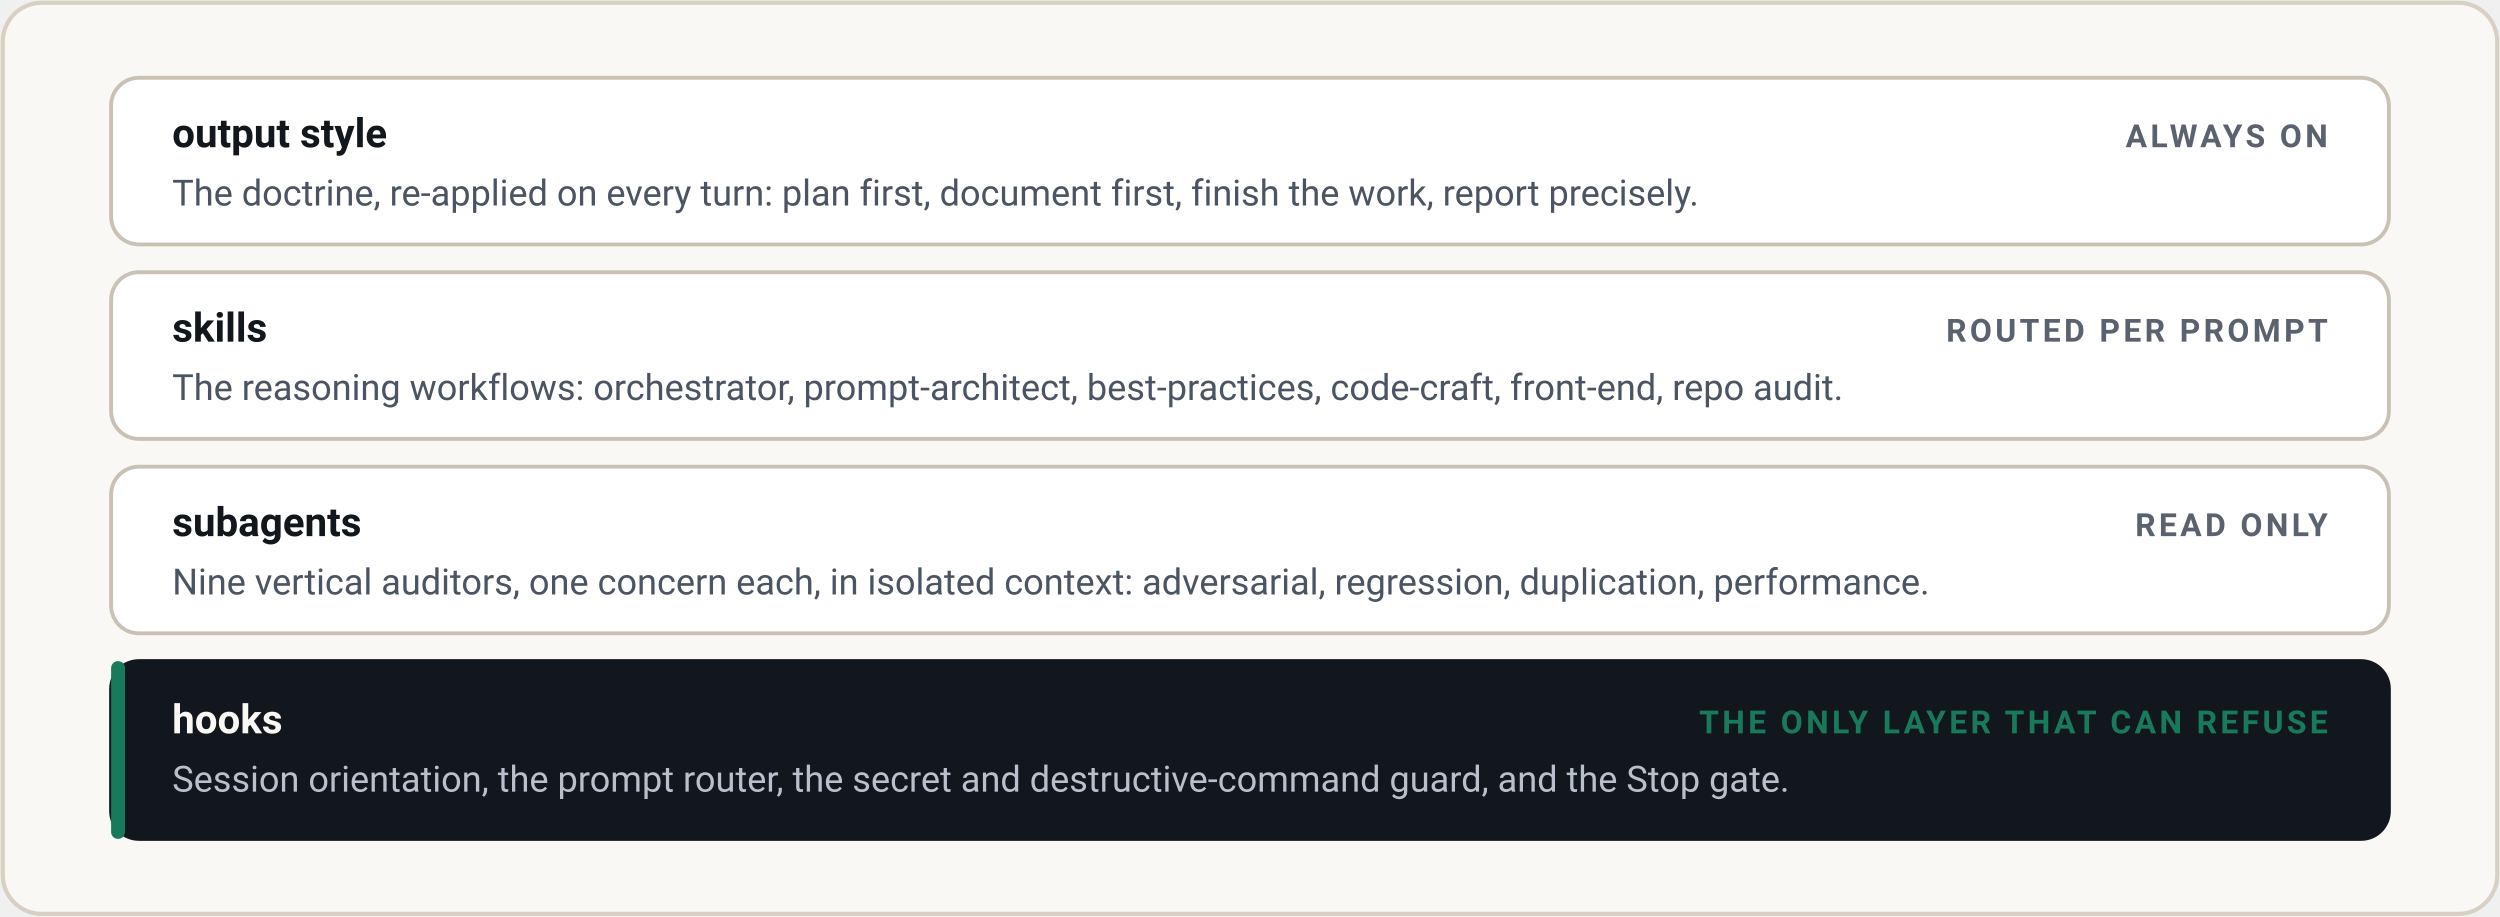
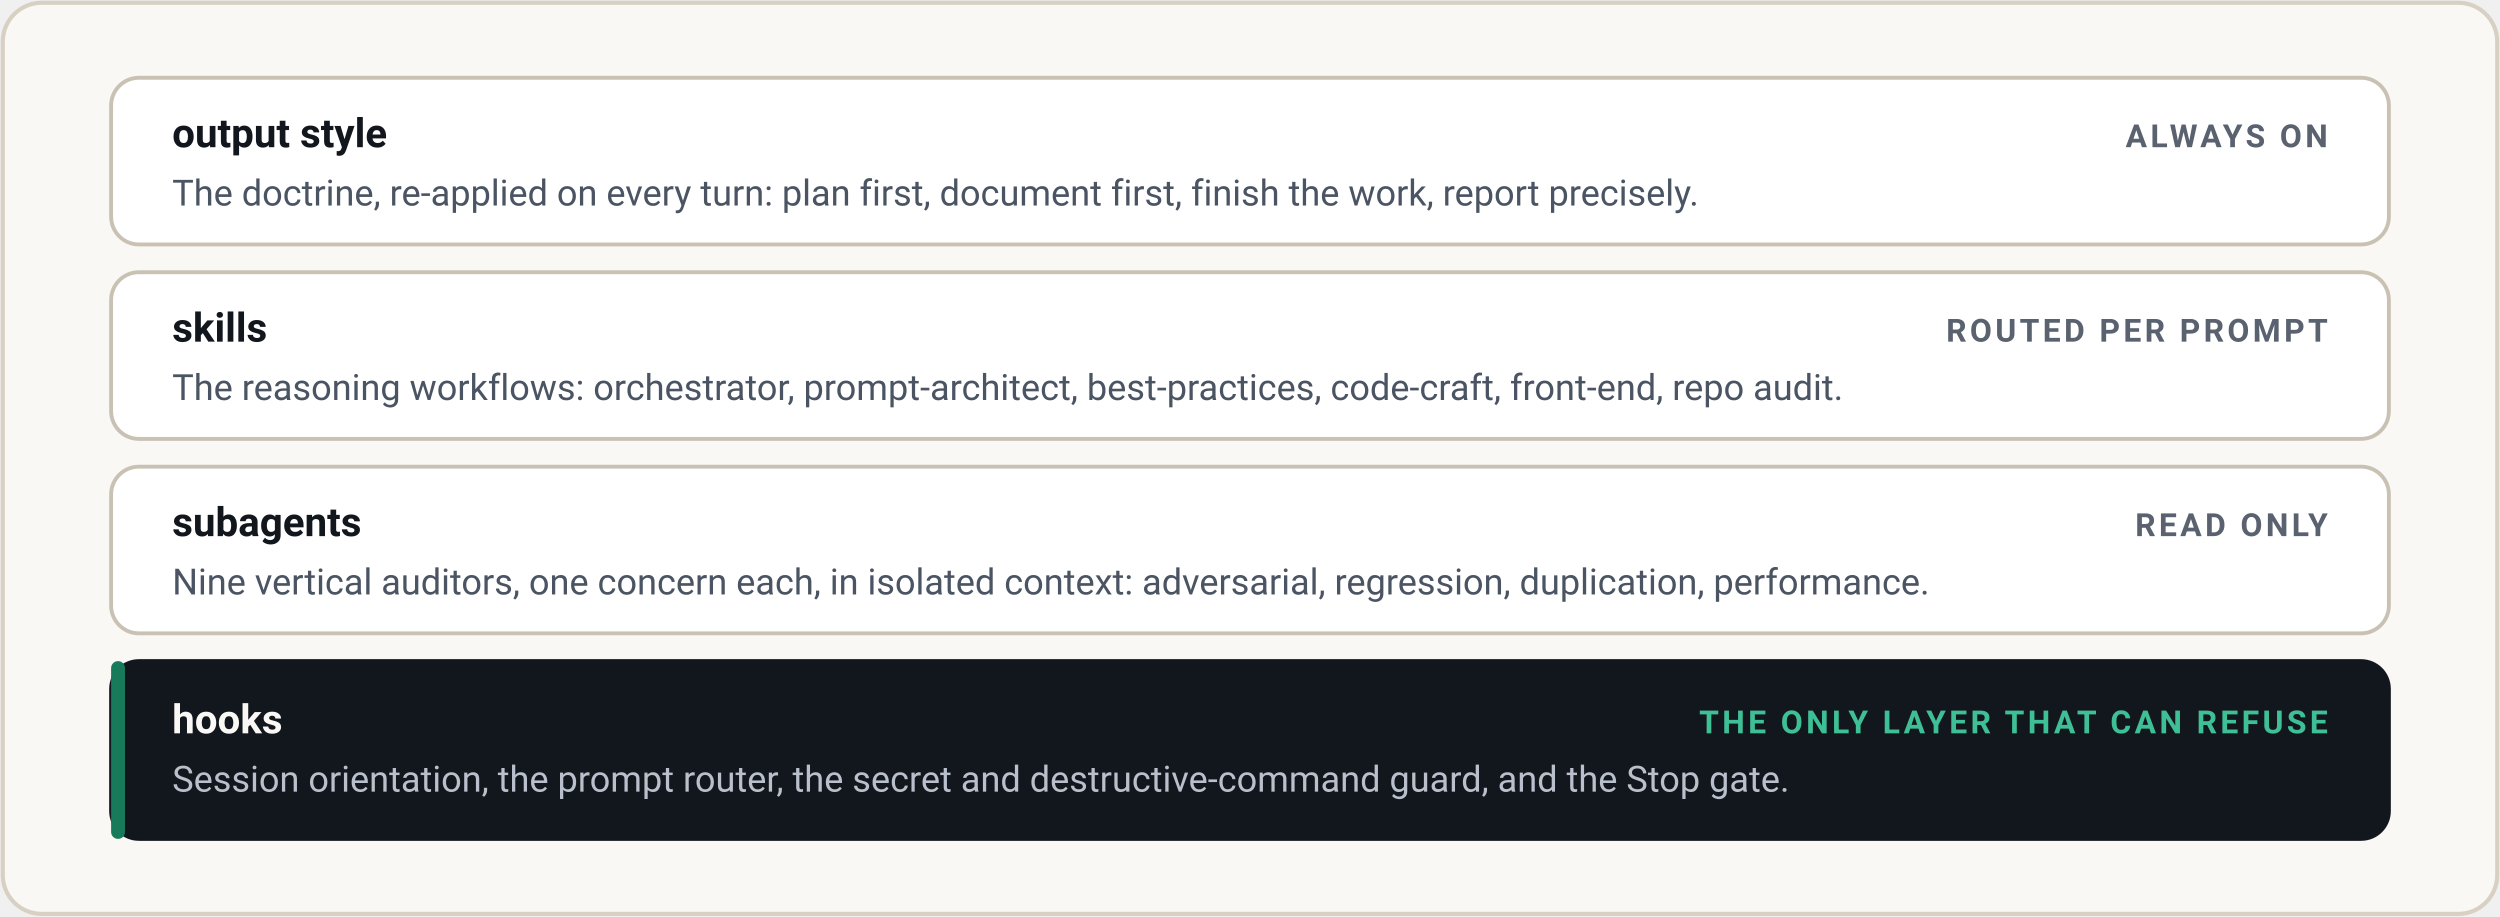
- <svg xmlns="http://www.w3.org/2000/svg" width="900" height="330" viewBox="0 0 900 330" role="img" aria-labelledby="lt ld">
+ <svg xmlns="http://www.w3.org/2000/svg" width="900" height="330" viewBox="0 0 900 330" role="img" aria-labelledby="lt" aria-describedby="ld">
  <rect x="1" y="1" width="898" height="328" rx="14" fill="#FAF8F4" stroke="#D8D1C3" stroke-width="1.5" />
  <g font-family="system-ui, -apple-system, 'Segoe UI', Roboto, Helvetica, Arial, sans-serif">
    <rect x="40" y="28" width="820" height="60" rx="10" fill="#FFFFFF" stroke="#C9C2B4" stroke-width="1.4" />
    <text x="62" y="53" font-size="14.5" font-weight="700" fill="#12161D">output style</text>
    <text x="62" y="74" font-size="13" fill="#4A5462">The doctrine, re-applied on every turn: plan first, document first, finish the work, report precisely.</text>
    <text x="838" y="53" font-size="11.5" font-weight="600" letter-spacing="1.2" fill="#5A6270" text-anchor="end">ALWAYS ON</text>
    <rect x="40" y="98" width="820" height="60" rx="10" fill="#FFFFFF" stroke="#C9C2B4" stroke-width="1.4" />
    <text x="62" y="123" font-size="14.5" font-weight="700" fill="#12161D">skills</text>
    <text x="62" y="144" font-size="13" fill="#4A5462">The reasoning workflows: orchestrator, prompt-architect, best-practices, code-craft, front-end, repo audit.</text>
    <text x="838" y="123" font-size="11.5" font-weight="600" letter-spacing="1.2" fill="#5A6270" text-anchor="end">ROUTED PER PROMPT</text>
    <rect x="40" y="168" width="820" height="60" rx="10" fill="#FFFFFF" stroke="#C9C2B4" stroke-width="1.4" />
    <text x="62" y="193" font-size="14.5" font-weight="700" fill="#12161D">subagents</text>
    <text x="62" y="214" font-size="13" fill="#4A5462">Nine vertical auditors, one concern each, in isolated context: adversarial, regression, duplication, performance.</text>
    <text x="838" y="193" font-size="11.5" font-weight="600" letter-spacing="1.2" fill="#5A6270" text-anchor="end">READ ONLY</text>
    <rect x="40" y="238" width="820" height="64" rx="10" fill="#12161D" stroke="#12161D" stroke-width="1.4" />
    <rect x="40" y="238" width="5" height="64" rx="2.5" fill="#167A5B" />
    <text x="62" y="264" font-size="14.5" font-weight="700" fill="#FAF8F4">hooks</text>
    <text x="62" y="285" font-size="13" fill="#B9C0CB">Session orientation, the prompt router, the secret and destructive-command guard, and the Stop gate.</text>
-     <text x="838" y="264" font-size="11.5" font-weight="600" letter-spacing="1.2" fill="#167A5B" text-anchor="end">THE ONLY LAYER THAT CAN REFUSE</text>
+     <text x="838" y="264" font-size="11.5" font-weight="600" letter-spacing="1.2" fill="#3FBF95" text-anchor="end">THE ONLY LAYER THAT CAN REFUSE</text>
  </g>
</svg>
